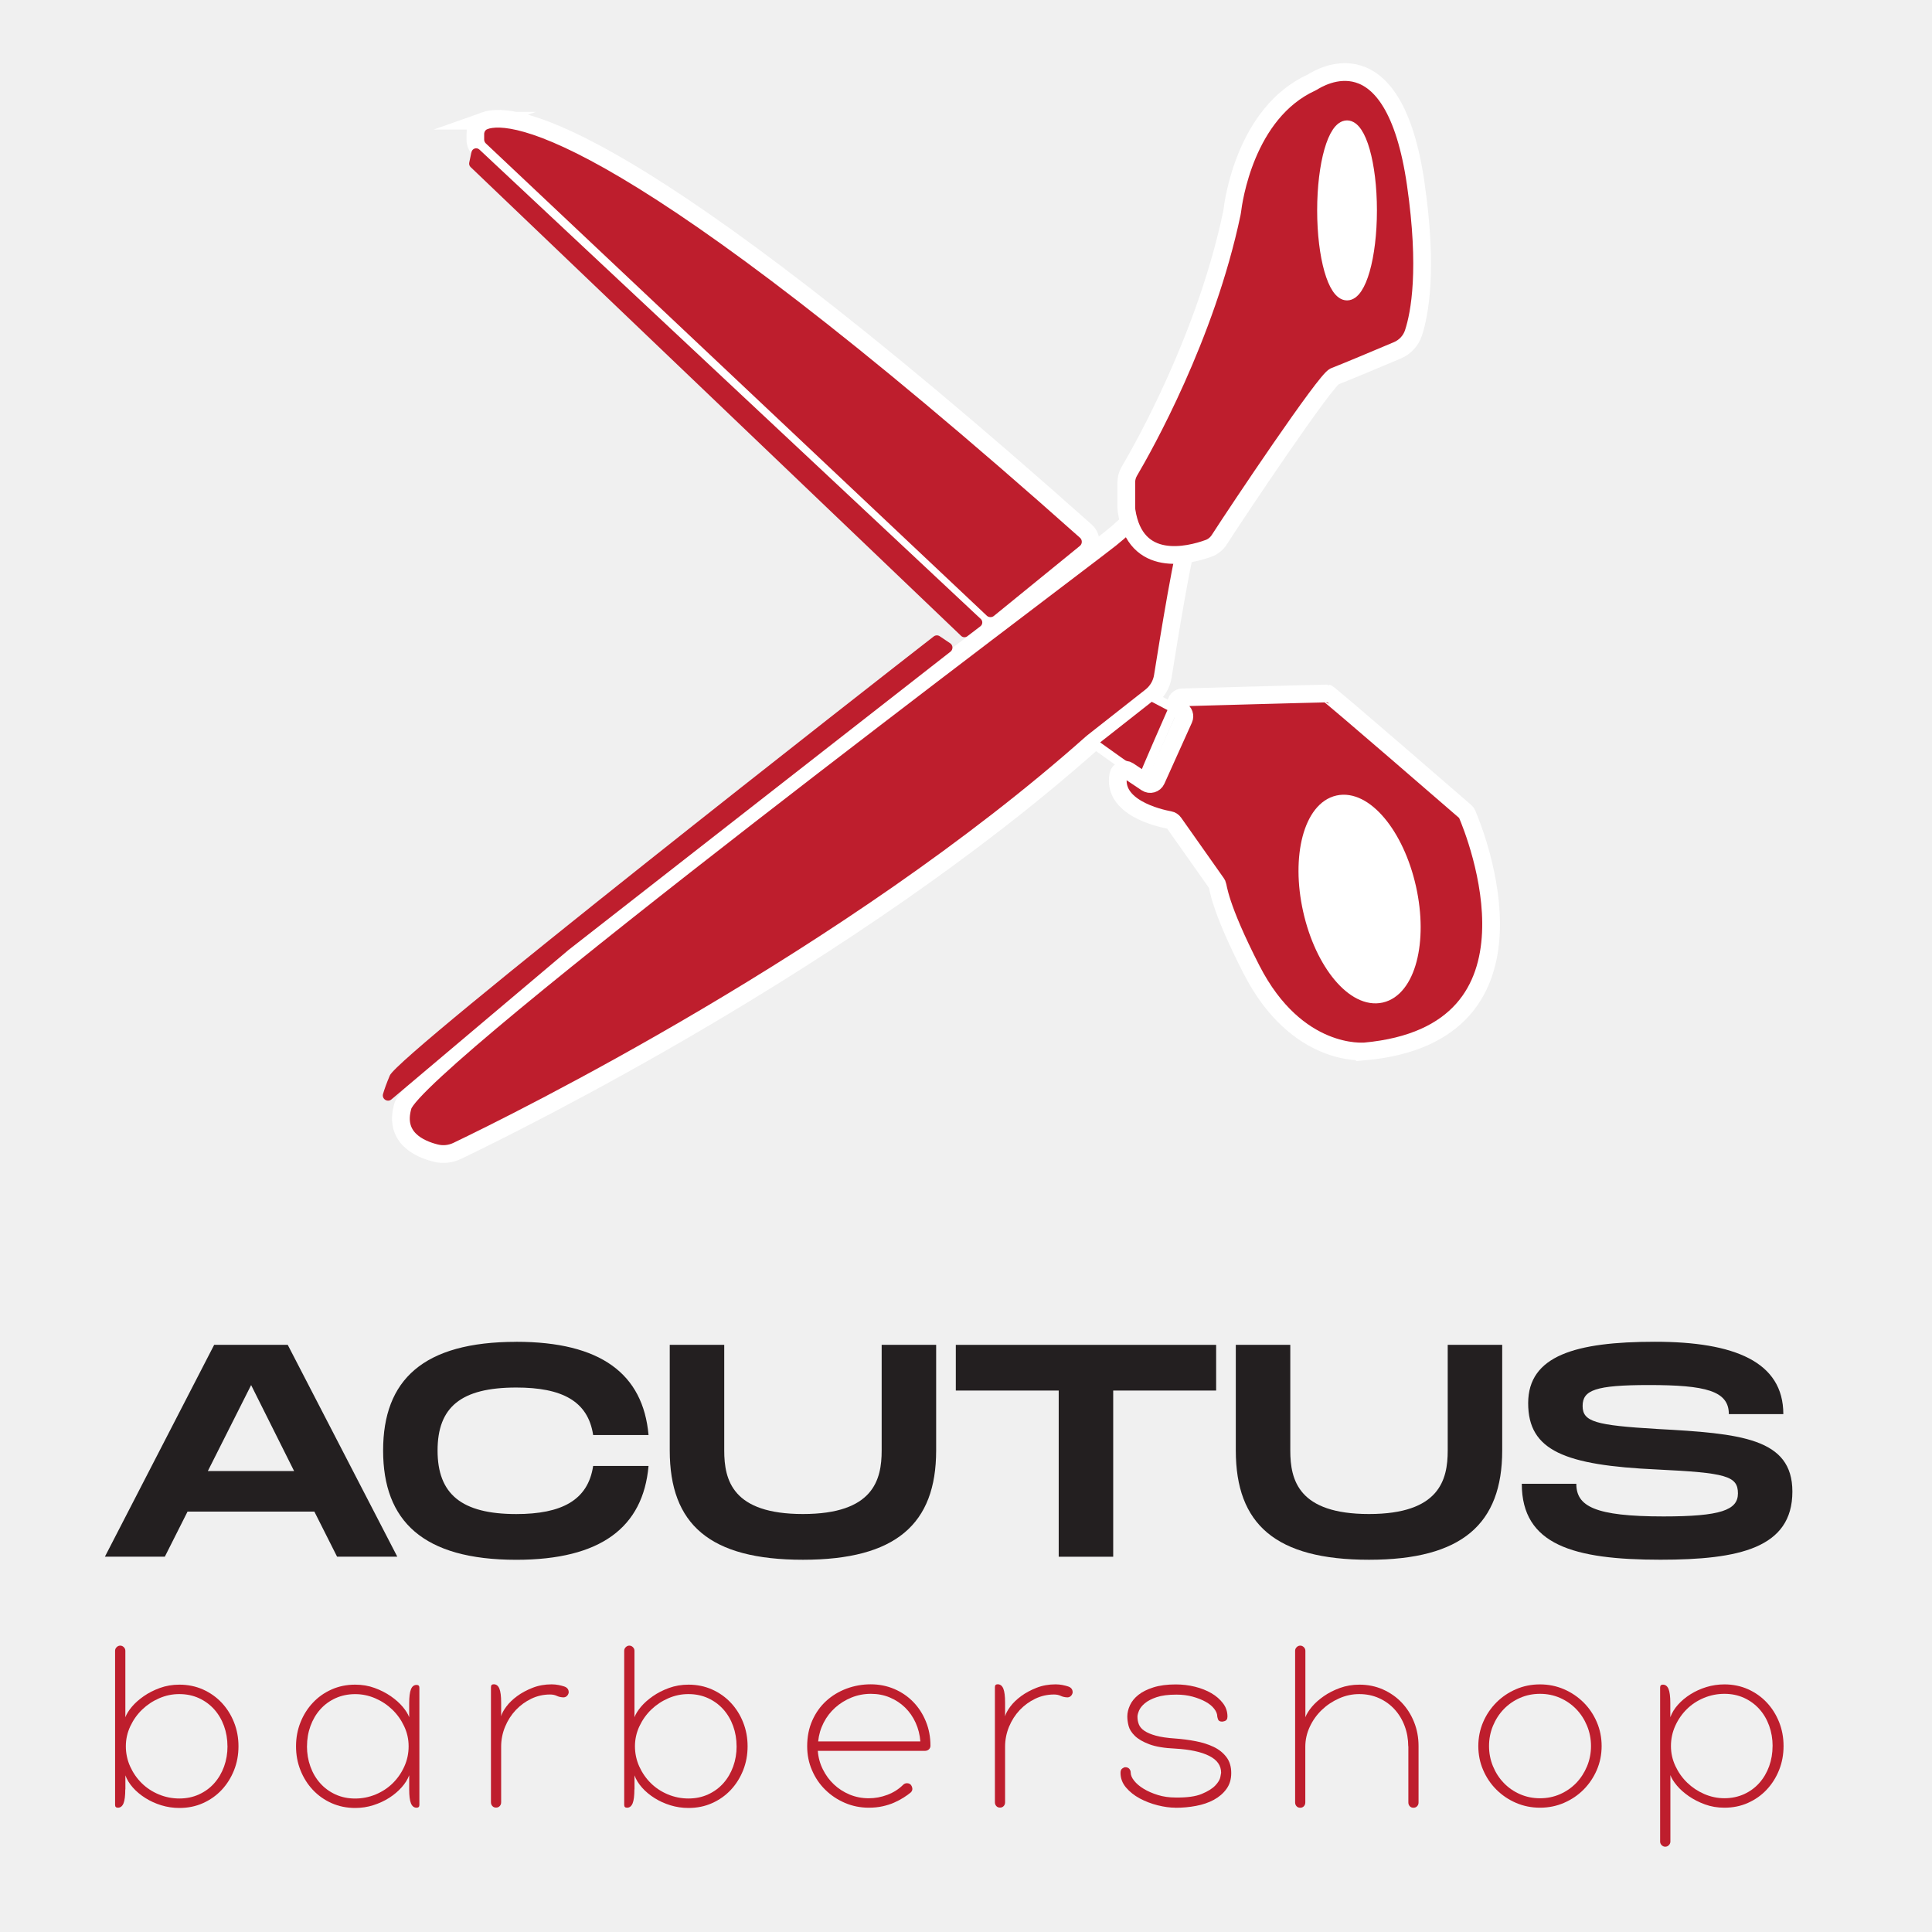
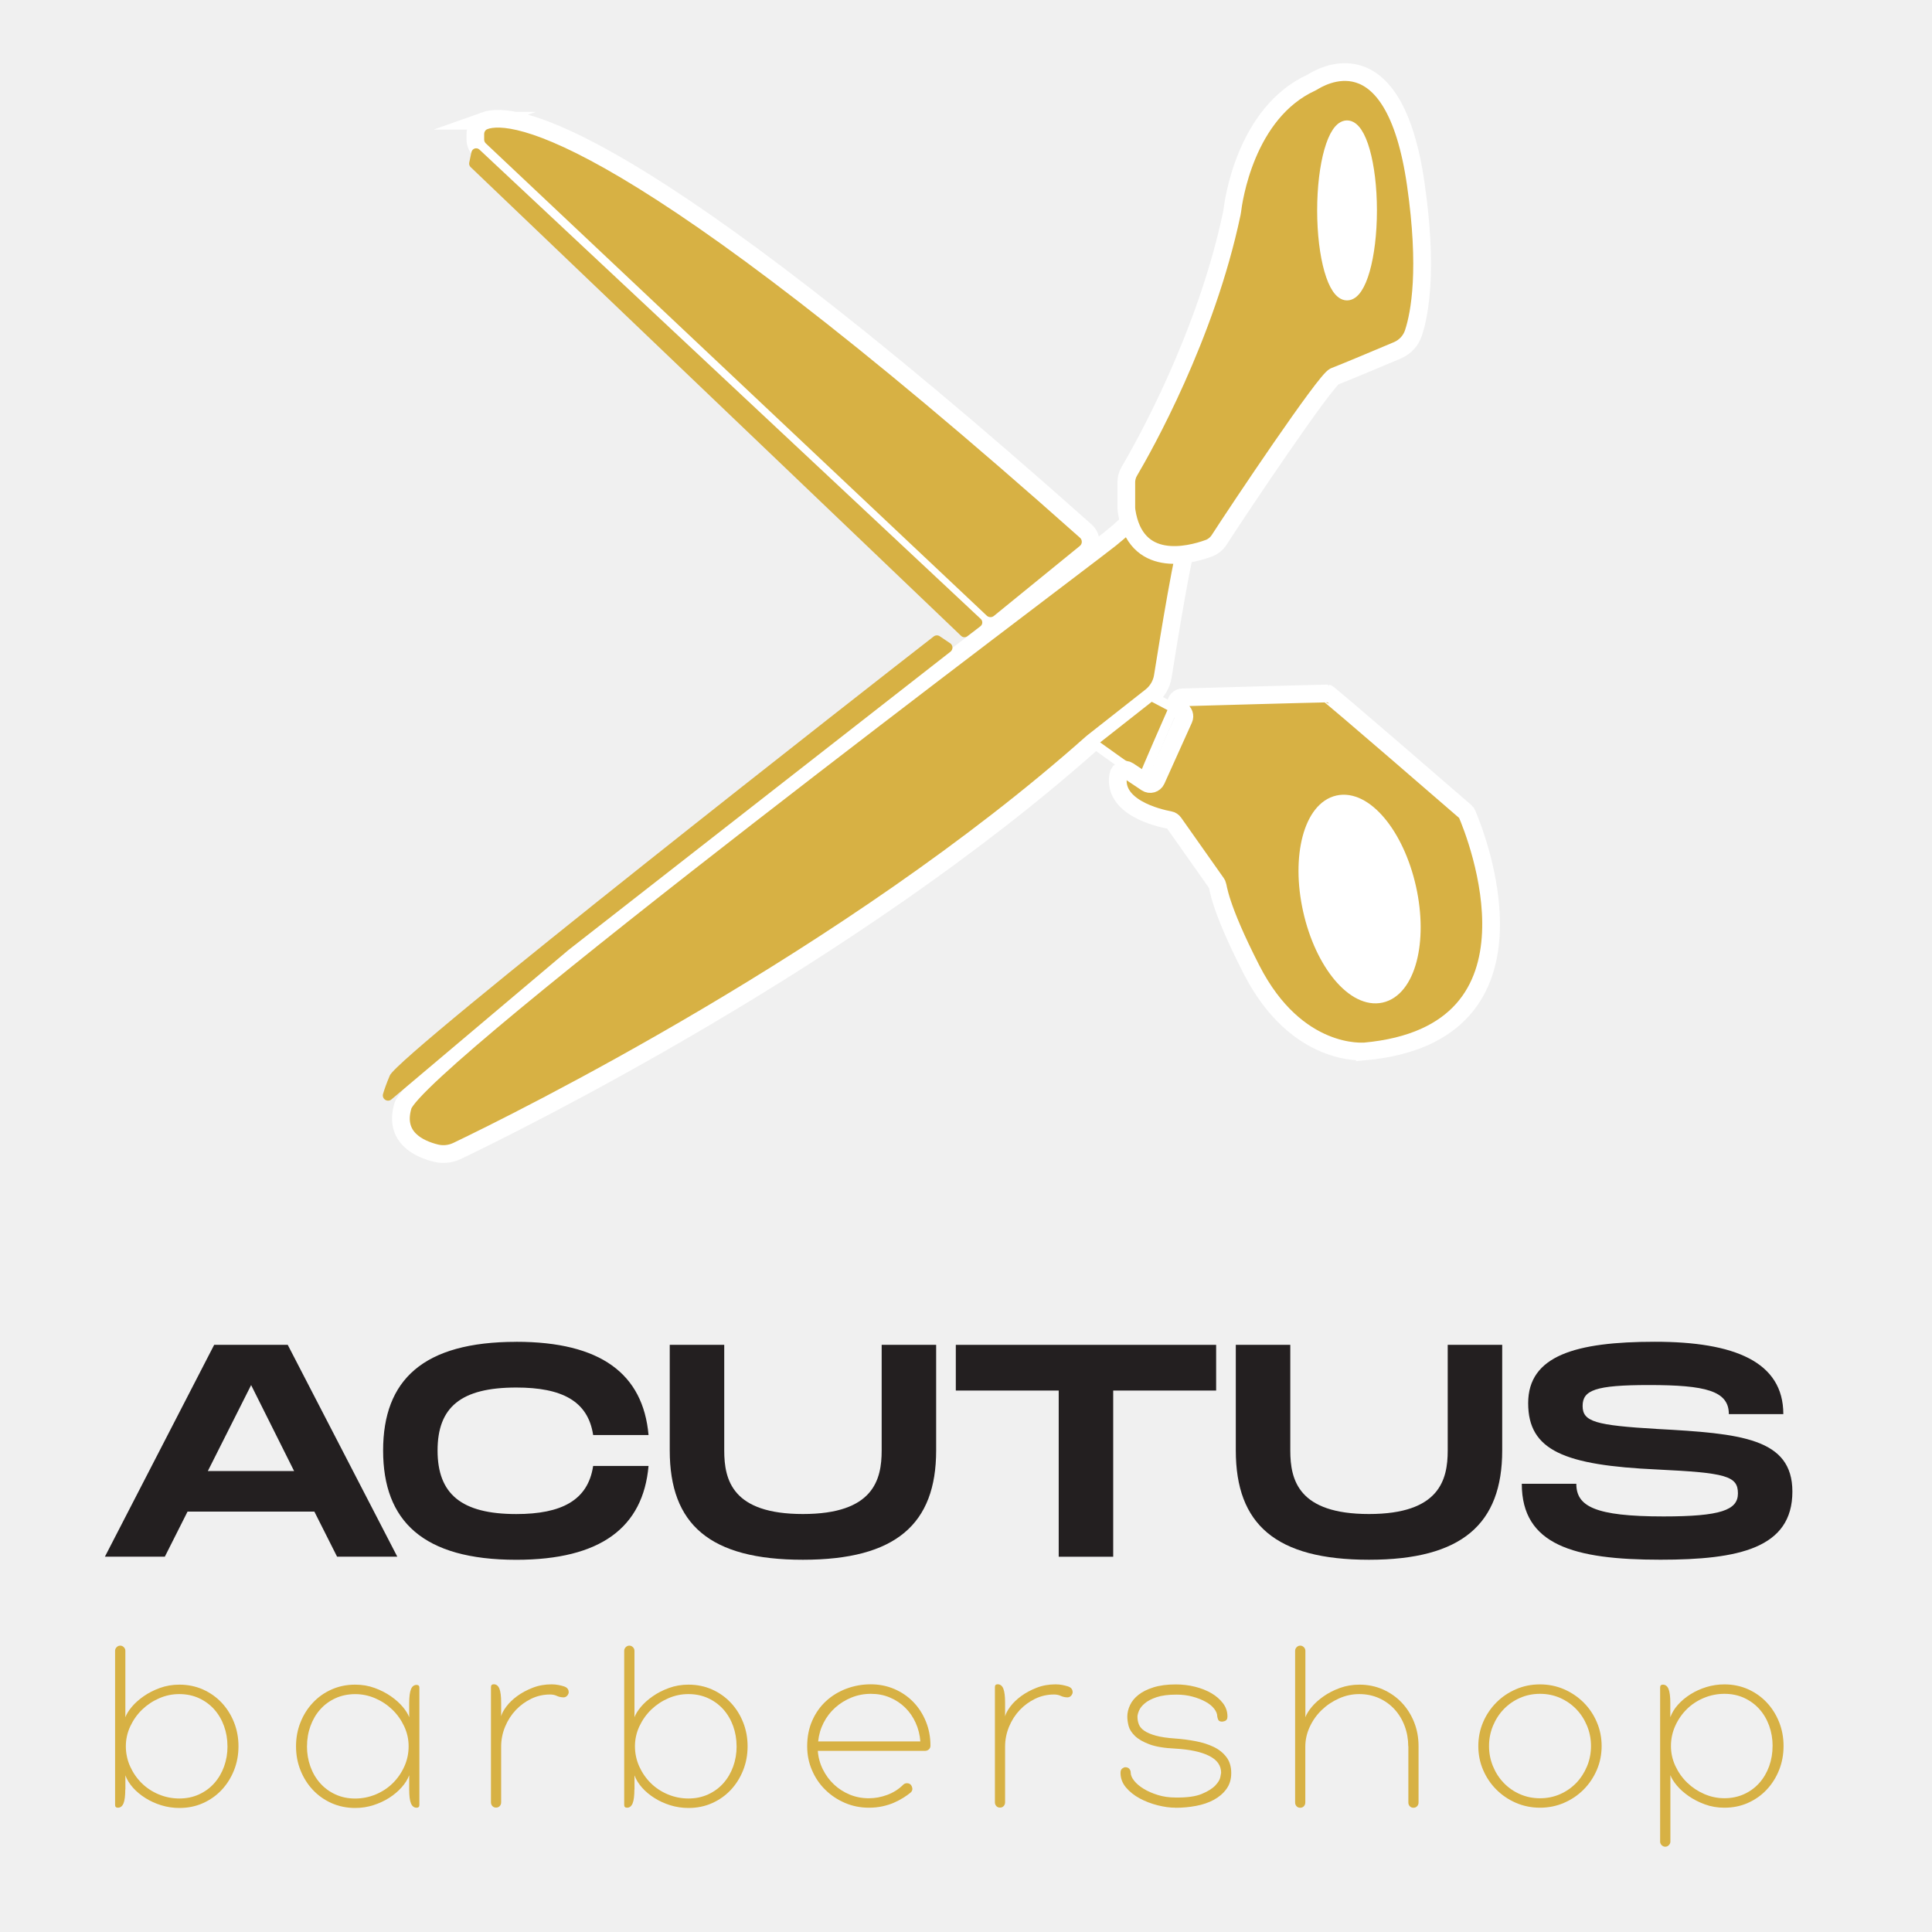
<svg xmlns="http://www.w3.org/2000/svg" id="Layer_1" data-name="Layer 1" viewBox="0 0 512 512">
  <defs>
    <style>
      .cls-1 {
        stroke-width: 4.68px;
      }

      .cls-1, .cls-2, .cls-3, .cls-4 {
-         fill: #be1e2d;
+         fill: #d7b144;
      }

-       .cls-1, .cls-2, .cls-5, .cls-4 {
+       .cls-1, .cls-3, .cls-5, .cls-4 {
        stroke: #fff;
        stroke-miterlimit: 10;
      }

-       .cls-2 {
-         stroke-width: 2.5px;
+       .cls-3 {
+         stroke-width: 4.7px;
      }

      .cls-5 {
        fill: #fff;
        stroke-width: 3.14px;
      }

      .cls-4 {
-         stroke-width: 4.7px;
+         stroke-width: 2.5px;
      }

      .cls-6 {
        fill: #231f20;
      }
    </style>
  </defs>
  <g>
-     <path class="cls-4" d="M315.09,138.03c-2.59-5.27-9.82-6.16-13.78-1.82-1.81,1.99-4.15,4.25-7.12,6.61-9.37,7.45-183.89,138.27-187.42,150.27-2.47,8.39,4.39,11.43,8.73,12.5,1.91,.47,3.91,.25,5.68-.6,15.67-7.51,104.06-51.09,168.13-108.04,.12-.1,.24-.21,.36-.3l15.35-12.07c1.69-1.33,2.81-3.24,3.14-5.35,1.47-9.27,5.66-35.13,7.25-38.16,.43-.82,.24-1.88-.32-3.02Z" />
+     <path class="cls-3" d="M315.09,138.03c-2.59-5.27-9.82-6.16-13.78-1.82-1.81,1.99-4.15,4.25-7.12,6.61-9.37,7.45-183.89,138.27-187.42,150.27-2.47,8.39,4.39,11.43,8.73,12.5,1.91,.47,3.91,.25,5.68-.6,15.67-7.51,104.06-51.09,168.13-108.04,.12-.1,.24-.21,.36-.3l15.35-12.07c1.69-1.33,2.81-3.24,3.14-5.35,1.47-9.27,5.66-35.13,7.25-38.16,.43-.82,.24-1.88-.32-3.02Z" />
    <path class="cls-1" d="M128.41,32c7.75-2.77,38.97,1.58,159.35,108.76,1.73,1.54,1.68,4.27-.12,5.74l-22.77,18.54c-1.47,1.19-3.59,1.12-4.97-.18L127.15,39.71c-.75-.71-1.18-1.7-1.18-2.74v-1.44c0-1.57,.96-3,2.45-3.53Z" />
-     <path class="cls-4" d="M320.22,145.34c-5.17,1.86-19.32,5.45-21.68-10.02-.04-.29-.06-.59-.06-.88v-6.6c0-1.03,.27-2.04,.8-2.94,3.82-6.48,20.31-35.71,27.18-68.4,.04-.18,.07-.35,.09-.53,.31-2.64,3.49-26.03,20.99-34.08,.09-.04,.17-.08,.25-.13,1.74-1.06,21.53-13.68,27.41,27.05,3.24,22.47,1.09,34.22-.62,39.42-.68,2.08-2.24,3.75-4.26,4.61-4.83,2.04-14.49,6.1-16.63,6.89-2.36,.87-25.49,35.4-30.58,43.31-.68,1.06-1.69,1.88-2.88,2.3Z" />
-     <path class="cls-2" d="M289.48,196.78s13.58,9.88,13.58,9.35,7.94-18.52,7.94-18.52l-5.91-3.11-15.61,12.28Z" />
-     <path class="cls-3" d="M124.94,40.3l-.59,2.8c-.09,.43,.05,.87,.36,1.17l130,124.25c.45,.43,1.15,.47,1.64,.09l3.47-2.64c.62-.47,.67-1.4,.1-1.93L127.05,39.64c-.72-.67-1.9-.3-2.1,.67Z" />
-     <path class="cls-3" d="M249.06,168.62c-.5-.34-1.15-.32-1.62,.05-14.21,11.02-141.74,110.71-144.13,116.34-.88,2.07-1.44,3.66-1.8,4.89-.38,1.33,1.17,2.34,2.23,1.45l46.97-39.64,101.17-79c.74-.58,.7-1.72-.08-2.24l-2.75-1.85Z" />
+     <path class="cls-3" d="M320.22,145.34c-5.17,1.86-19.32,5.45-21.68-10.02-.04-.29-.06-.59-.06-.88v-6.6c0-1.03,.27-2.04,.8-2.94,3.82-6.48,20.31-35.71,27.18-68.4,.04-.18,.07-.35,.09-.53,.31-2.64,3.49-26.03,20.99-34.08,.09-.04,.17-.08,.25-.13,1.74-1.06,21.53-13.68,27.41,27.05,3.24,22.47,1.09,34.22-.62,39.42-.68,2.08-2.24,3.75-4.26,4.61-4.83,2.04-14.49,6.1-16.63,6.89-2.36,.87-25.49,35.4-30.58,43.31-.68,1.06-1.69,1.88-2.88,2.3Z" />
+     <path class="cls-4" d="M289.48,196.78s13.58,9.88,13.58,9.35,7.94-18.52,7.94-18.52l-5.91-3.11-15.61,12.28Z" />
+     <path class="cls-2" d="M124.94,40.3l-.59,2.8c-.09,.43,.05,.87,.36,1.17l130,124.25c.45,.43,1.15,.47,1.64,.09l3.47-2.64c.62-.47,.67-1.4,.1-1.93L127.05,39.64c-.72-.67-1.9-.3-2.1,.67Z" />
+     <path class="cls-2" d="M249.06,168.62c-.5-.34-1.15-.32-1.62,.05-14.21,11.02-141.74,110.71-144.13,116.34-.88,2.07-1.44,3.66-1.8,4.89-.38,1.33,1.17,2.34,2.23,1.45l46.97-39.64,101.17-79c.74-.58,.7-1.72-.08-2.24l-2.75-1.85Z" />
    <ellipse class="cls-5" cx="356.98" cy="55.76" rx="6.35" ry="22.28" />
-     <g>
-       <path class="cls-4" d="M361.61,278.63c-.1,0-17.95,1.76-29.95-21.68-8.75-17.11-8.76-21.9-9.1-22.61-.04-.09-.09-.17-.15-.25l-11.32-16.05c-.26-.37-.66-.63-1.1-.71-3.06-.57-15.26-3.4-13.62-11.98,.23-1.21,1.66-1.76,2.68-1.08l4.8,3.21c.9,.6,2.12,.25,2.57-.73l7.3-16.2c.38-.84,.04-1.83-.78-2.26l-.37-.19c-1.03-.54-1.25-1.92-.44-2.76h0c.32-.33,.75-.52,1.2-.53,4.9-.14,33.66-.95,38.47-1.03,.43,0,36.54,31.31,36.54,31.31,.2,.17,.35,.38,.45,.62,2.11,4.92,23.78,58.31-27.18,62.94Z" />
-       <ellipse class="cls-5" cx="360.3" cy="238.27" rx="13.75" ry="26.54" transform="translate(-43.27 84.25) rotate(-12.59)" />
-     </g>
+     <path class="cls-3" d="M361.61,278.63c-.1,0-17.95,1.76-29.95-21.68-8.75-17.11-8.76-21.9-9.1-22.61-.04-.09-.09-.17-.15-.25l-11.32-16.05c-.26-.37-.66-.63-1.1-.71-3.06-.57-15.26-3.4-13.62-11.98,.23-1.21,1.66-1.76,2.68-1.08l4.8,3.21c.9,.6,2.12,.25,2.57-.73l7.3-16.2c.38-.84,.04-1.83-.78-2.26l-.37-.19c-1.03-.54-1.25-1.92-.44-2.76h0c.32-.33,.75-.52,1.2-.53,4.9-.14,33.66-.95,38.47-1.03,.43,0,36.54,31.31,36.54,31.31,.2,.17,.35,.38,.45,.62,2.11,4.92,23.78,58.31-27.18,62.94Z" />
+     <ellipse class="cls-5" cx="360.3" cy="238.27" rx="13.75" ry="26.54" transform="translate(-43.27 84.25) rotate(-12.59)" />
  </g>
  <g>
    <path class="cls-6" d="M83.31,400.59H49.7l-6.02,11.95h-15.88l28.96-56.15h19.49l29.04,56.15h-15.96l-6.02-11.95Zm-5.37-10.75l-11.39-22.78-11.47,22.78h22.86Z" />
    <path class="cls-6" d="M136.82,355.59c22.38,0,33.61,8.5,35.05,24.71h-14.68c-1.36-9.06-8.34-12.59-20.37-12.59-14.68,0-20.86,5.21-20.86,16.69s6.26,16.84,20.86,16.84c11.95,0,19.01-3.61,20.37-12.75h14.68c-1.44,16.28-12.67,24.87-35.05,24.87-24.71,0-35.29-10.27-35.29-28.96s10.59-28.8,35.29-28.8Z" />
    <path class="cls-6" d="M212.78,413.35c-24.71,0-35.29-9.38-35.29-28.96v-28h14.44v28c0,7.86,2.17,16.84,20.86,16.84s20.86-9.06,20.86-16.84v-28h14.44v28c0,19.49-10.67,28.96-35.29,28.96Z" />
    <path class="cls-6" d="M322.28,368.51h-27.27v44.04h-14.44v-44.04h-27.27v-12.11h68.99v12.11Z" />
    <path class="cls-6" d="M362.79,413.35c-24.71,0-35.29-9.38-35.29-28.96v-28h14.44v28c0,7.86,2.17,16.84,20.86,16.84s20.86-9.06,20.86-16.84v-28h14.44v28c0,19.49-10.67,28.96-35.29,28.96Z" />
    <path class="cls-6" d="M417.74,393.21c0,5.94,4.81,8.66,23.1,8.66,15.16,0,19.73-1.68,19.73-6.1,0-4.65-3.21-5.46-21.42-6.34-24.46-1.12-34.17-4.97-34.17-17.57s12.59-16.28,33.61-16.28,34.01,5.29,34.01,19.17h-14.44c0-6.18-6.18-7.7-21.18-7.7-14.2,0-17.57,1.36-17.57,5.54s3.37,5.13,19.73,6.1c22.14,1.2,35.86,2.41,35.86,16.6,0,15-14.2,18.05-34.97,18.05-23.02,0-36.74-3.93-36.74-20.13h14.44Z" />
  </g>
  <g>
-     <path class="cls-3" d="M33.2,474.2c0,1.71-.16,2.95-.47,3.71-.32,.77-.81,1.15-1.49,1.15-.5,0-.74-.25-.74-.74v-40.85c0-.36,.13-.67,.41-.95,.27-.27,.58-.41,.95-.41s.68,.14,.95,.41c.27,.27,.41,.59,.41,.95v17.62c.31-.85,.89-1.78,1.72-2.77,.83-.99,1.88-1.92,3.14-2.8,1.26-.88,2.69-1.61,4.29-2.19,1.6-.58,3.32-.88,5.17-.88,2.25,0,4.33,.43,6.25,1.28,1.91,.86,3.57,2.03,4.96,3.51,1.39,1.49,2.49,3.22,3.27,5.2,.79,1.98,1.18,4.1,1.18,6.35s-.39,4.37-1.18,6.35c-.79,1.98-1.88,3.71-3.27,5.2-1.4,1.49-3.05,2.66-4.96,3.51-1.91,.86-4,1.28-6.25,1.28-1.67,0-3.26-.24-4.79-.71-1.53-.47-2.94-1.11-4.22-1.92-1.28-.81-2.39-1.73-3.31-2.77-.92-1.04-1.59-2.12-1.99-3.24v3.71Zm27.08-11.41c0-1.89-.3-3.68-.91-5.37-.61-1.69-1.48-3.16-2.6-4.42-1.13-1.26-2.48-2.25-4.05-2.97-1.58-.72-3.31-1.08-5.2-1.08s-3.62,.37-5.33,1.11c-1.71,.74-3.22,1.75-4.52,3-1.31,1.26-2.35,2.74-3.14,4.42-.79,1.69-1.18,3.46-1.18,5.3s.38,3.68,1.15,5.37c.77,1.69,1.79,3.16,3.07,4.42,1.28,1.26,2.79,2.25,4.52,2.97,1.73,.72,3.55,1.08,5.44,1.08s3.62-.36,5.2-1.08c1.58-.72,2.93-1.71,4.05-2.97,1.12-1.26,1.99-2.74,2.6-4.42,.61-1.69,.91-3.48,.91-5.37Z" />
-     <path class="cls-3" d="M108.43,470.49c-.41,1.08-1.07,2.14-1.99,3.17-.92,1.04-2.02,1.96-3.27,2.77-1.26,.81-2.67,1.46-4.22,1.96-1.55,.5-3.16,.74-4.83,.74-2.25,0-4.33-.43-6.25-1.28-1.91-.85-3.57-2.03-4.96-3.51-1.4-1.49-2.49-3.22-3.28-5.2-.79-1.98-1.18-4.1-1.18-6.35s.39-4.37,1.18-6.35c.79-1.98,1.88-3.71,3.28-5.2,1.39-1.49,3.05-2.66,4.96-3.51,1.91-.85,3.99-1.28,6.25-1.28,1.85,0,3.57,.29,5.17,.88,1.6,.58,3.03,1.32,4.29,2.19,1.26,.88,2.31,1.81,3.14,2.8,.83,.99,1.41,1.91,1.72,2.77v-3.71c0-1.71,.16-2.95,.47-3.71,.31-.77,.81-1.15,1.49-1.15,.5,0,.74,.25,.74,.74v31.06c0,.5-.25,.74-.74,.74-.68,0-1.17-.38-1.49-1.15-.32-.76-.47-2-.47-3.71v-3.71Zm-27.08-7.7c0,1.89,.3,3.68,.91,5.37,.61,1.69,1.47,3.16,2.6,4.42,1.12,1.26,2.48,2.25,4.05,2.97,1.58,.72,3.31,1.08,5.2,1.08s3.7-.36,5.44-1.08c1.73-.72,3.24-1.71,4.52-2.97,1.28-1.26,2.31-2.74,3.07-4.42,.77-1.69,1.15-3.48,1.15-5.37s-.39-3.61-1.18-5.3c-.79-1.69-1.83-3.16-3.14-4.42-1.31-1.26-2.81-2.26-4.52-3-1.71-.74-3.49-1.11-5.33-1.11s-3.62,.36-5.2,1.08c-1.58,.72-2.93,1.71-4.05,2.97-1.13,1.26-1.99,2.74-2.6,4.42-.61,1.69-.91,3.48-.91,5.37Z" />
-     <path class="cls-3" d="M132.81,454.82c.18-.72,.64-1.58,1.38-2.57,.74-.99,1.7-1.91,2.87-2.77,1.17-.86,2.53-1.59,4.09-2.2,1.55-.61,3.23-.91,5.03-.91,.63,0,1.24,.06,1.82,.17,.58,.12,1.08,.24,1.49,.38,.85,.28,1.26,.83,1.22,1.66-.09,.41-.28,.73-.57,.96-.29,.23-.64,.32-1.05,.27-.59-.04-1.11-.18-1.59-.41-.47-.22-1.05-.34-1.72-.34-1.76,0-3.41,.37-4.96,1.11-1.55,.74-2.93,1.75-4.12,3-1.19,1.26-2.14,2.73-2.84,4.42-.7,1.69-1.05,3.46-1.05,5.3v14.72c0,.41-.12,.74-.37,1.01-.25,.27-.57,.41-.98,.41s-.73-.13-.98-.41c-.25-.27-.37-.61-.37-1.01v-30.52c0-.5,.25-.74,.74-.74,.68,0,1.17,.38,1.49,1.15,.31,.77,.47,2,.47,3.71v3.58Z" />
-     <path class="cls-3" d="M168.12,474.2c0,1.71-.16,2.95-.47,3.71-.32,.77-.81,1.15-1.49,1.15-.5,0-.74-.25-.74-.74v-40.85c0-.36,.13-.67,.41-.95,.27-.27,.58-.41,.95-.41s.68,.14,.95,.41c.27,.27,.41,.59,.41,.95v17.62c.31-.85,.89-1.78,1.72-2.77,.83-.99,1.88-1.92,3.14-2.8,1.26-.88,2.69-1.61,4.29-2.19,1.6-.58,3.32-.88,5.17-.88,2.25,0,4.33,.43,6.25,1.28,1.91,.86,3.57,2.03,4.96,3.51,1.39,1.49,2.49,3.22,3.27,5.2,.79,1.98,1.18,4.1,1.18,6.35s-.39,4.37-1.18,6.35c-.79,1.98-1.88,3.71-3.27,5.2-1.4,1.49-3.05,2.66-4.96,3.51-1.91,.86-4,1.28-6.25,1.28-1.67,0-3.26-.24-4.79-.71-1.53-.47-2.94-1.11-4.22-1.92-1.28-.81-2.39-1.73-3.31-2.77-.92-1.04-1.59-2.12-1.99-3.24v3.71Zm27.08-11.41c0-1.89-.3-3.68-.91-5.37-.61-1.69-1.48-3.16-2.6-4.42-1.13-1.26-2.48-2.25-4.05-2.97-1.58-.72-3.31-1.08-5.2-1.08s-3.62,.37-5.33,1.11c-1.71,.74-3.22,1.75-4.52,3-1.31,1.26-2.35,2.74-3.14,4.42-.79,1.69-1.18,3.46-1.18,5.3s.38,3.68,1.15,5.37c.77,1.69,1.79,3.16,3.07,4.42,1.28,1.26,2.79,2.25,4.52,2.97,1.73,.72,3.55,1.08,5.44,1.08s3.62-.36,5.2-1.08c1.58-.72,2.93-1.71,4.05-2.97,1.12-1.26,1.99-2.74,2.6-4.42,.61-1.69,.91-3.48,.91-5.37Z" />
-     <path class="cls-3" d="M230.25,479.06c-2.25,0-4.37-.43-6.35-1.28-1.98-.85-3.71-2.01-5.2-3.48-1.49-1.46-2.66-3.18-3.51-5.17-.86-1.98-1.28-4.1-1.28-6.35,0-2.52,.45-4.79,1.35-6.82,.9-2.03,2.12-3.75,3.67-5.17,1.55-1.42,3.35-2.51,5.39-3.28,2.04-.76,4.19-1.15,6.43-1.15s4.33,.42,6.27,1.25c1.93,.83,3.61,1.98,5.02,3.44,1.41,1.46,2.53,3.18,3.33,5.17,.81,1.98,1.21,4.12,1.21,6.42,0,.36-.13,.68-.4,.95-.27,.27-.65,.41-1.15,.41h-28.3c.13,1.76,.58,3.4,1.35,4.93,.76,1.53,1.74,2.86,2.94,3.98,1.19,1.12,2.58,2.01,4.15,2.67,1.58,.65,3.26,.98,5.06,.98,1.67,0,3.31-.3,4.93-.91,1.62-.61,3.02-1.5,4.19-2.67,.27-.27,.61-.41,1.01-.41s.74,.13,1.01,.41c.22,.27,.36,.6,.41,.98,.04,.38-.09,.73-.41,1.05-.54,.45-1.18,.91-1.92,1.38-.74,.47-1.58,.91-2.5,1.32-.92,.41-1.95,.73-3.07,.98-1.13,.25-2.34,.37-3.65,.37Zm.54-30.18c-1.8,0-3.51,.33-5.13,.98-1.62,.66-3.06,1.55-4.32,2.68-1.26,1.13-2.29,2.47-3.07,4-.79,1.54-1.27,3.19-1.45,4.96h27.08c-.13-1.76-.55-3.42-1.25-4.96-.7-1.54-1.62-2.87-2.77-4-1.15-1.13-2.5-2.03-4.05-2.68-1.55-.66-3.23-.98-5.03-.98Z" />
-     <path class="cls-3" d="M266.37,454.82c.18-.72,.64-1.58,1.38-2.57,.74-.99,1.7-1.91,2.87-2.77,1.17-.86,2.53-1.59,4.08-2.2,1.55-.61,3.23-.91,5.03-.91,.63,0,1.24,.06,1.82,.17,.58,.12,1.08,.24,1.49,.38,.85,.28,1.26,.83,1.22,1.66-.09,.41-.28,.73-.57,.96-.29,.23-.64,.32-1.05,.27-.58-.04-1.11-.18-1.59-.41-.47-.22-1.05-.34-1.72-.34-1.76,0-3.41,.37-4.96,1.11-1.55,.74-2.93,1.75-4.12,3-1.19,1.26-2.14,2.73-2.84,4.42-.7,1.69-1.05,3.46-1.05,5.3v14.72c0,.41-.12,.74-.37,1.01-.25,.27-.57,.41-.98,.41s-.73-.13-.98-.41c-.25-.27-.37-.61-.37-1.01v-30.52c0-.5,.25-.74,.74-.74,.67,0,1.17,.38,1.49,1.15,.31,.77,.47,2,.47,3.71v3.58Z" />
-     <path class="cls-3" d="M311.51,479.06c-1.44,0-3.01-.21-4.72-.64-1.71-.43-3.29-1.04-4.75-1.82-1.46-.79-2.67-1.76-3.64-2.9-.97-1.15-1.45-2.44-1.45-3.88,0-.54,.15-.92,.46-1.15,.31-.22,.57-.34,.79-.34,.48,0,.84,.15,1.09,.44,.24,.29,.36,.62,.36,.98,0,.67,.3,1.4,.91,2.16,.61,.77,1.44,1.48,2.51,2.13,1.06,.65,2.31,1.2,3.76,1.65,1.44,.45,3,.67,4.67,.67,3.02,.05,5.35-.27,6.97-.95,1.62-.67,2.82-1.42,3.59-2.23s1.22-1.56,1.35-2.26c.14-.7,.2-1.07,.2-1.11,0-1.94-1.06-3.43-3.18-4.49s-5.1-1.7-8.94-1.92c-2.94-.13-5.24-.52-6.91-1.15-1.67-.63-2.95-1.37-3.83-2.23s-1.43-1.73-1.66-2.63c-.23-.9-.34-1.73-.34-2.5,0-.99,.24-1.99,.71-3s1.21-1.92,2.23-2.73c1.01-.81,2.34-1.47,3.98-1.99,1.64-.52,3.61-.78,5.91-.78,1.75,0,3.45,.2,5.1,.61,1.64,.41,3.09,.98,4.36,1.72,1.26,.74,2.28,1.63,3.07,2.67,.79,1.04,1.18,2.21,1.18,3.51,0,.36-.07,.63-.2,.81-.13,.18-.29,.3-.46,.37-.17,.07-.42,.12-.72,.17-.62,0-.99-.2-1.12-.61s-.2-.65-.2-.74c0-.67-.27-1.36-.82-2.06-.54-.7-1.3-1.32-2.28-1.86-.97-.54-2.12-.99-3.43-1.35s-2.74-.54-4.28-.54c-2.18,0-3.93,.23-5.27,.68-1.34,.45-2.38,1-3.13,1.63-.75,.63-1.26,1.28-1.53,1.94-.27,.66-.41,1.19-.41,1.6,0,.72,.12,1.4,.37,2.04,.25,.63,.73,1.2,1.46,1.7s1.74,.93,3.05,1.29c1.31,.36,3,.61,5.08,.75,1.85,.13,3.67,.37,5.45,.71s3.37,.84,4.77,1.51c1.4,.67,2.53,1.57,3.38,2.69,.86,1.12,1.29,2.54,1.29,4.24s-.43,3.07-1.28,4.24c-.85,1.17-1.97,2.12-3.33,2.86-1.37,.74-2.94,1.28-4.72,1.61-1.77,.34-3.6,.5-5.49,.5Z" />
-     <path class="cls-3" d="M373.2,462.79c0-1.89-.32-3.68-.95-5.37-.63-1.69-1.52-3.16-2.67-4.42-1.15-1.26-2.52-2.25-4.12-2.97-1.6-.72-3.34-1.08-5.23-1.08s-3.64,.38-5.37,1.15c-1.73,.77-3.26,1.79-4.59,3.07-1.33,1.28-2.39,2.77-3.17,4.46-.79,1.69-1.18,3.46-1.18,5.3v14.72c0,.41-.12,.74-.37,1.01-.25,.27-.57,.41-.98,.41s-.73-.13-.98-.41c-.25-.27-.37-.61-.37-1.01v-40.18c0-.36,.13-.67,.41-.95s.58-.41,.95-.41,.67,.14,.95,.41c.27,.27,.41,.59,.41,.95v17.62c.31-.85,.89-1.78,1.72-2.77,.83-.99,1.88-1.92,3.14-2.8,1.26-.88,2.69-1.61,4.29-2.19,1.6-.58,3.32-.88,5.17-.88,2.25,0,4.33,.43,6.25,1.28,1.91,.86,3.57,2.01,4.96,3.48s2.49,3.19,3.28,5.17c.79,1.98,1.18,4.1,1.18,6.35v14.92c0,.41-.12,.74-.37,1.01-.25,.27-.57,.41-.98,.41s-.73-.13-.98-.41c-.25-.27-.37-.61-.37-1.01v-14.86Z" />
-     <path class="cls-3" d="M391.77,462.72c0-2.25,.43-4.37,1.28-6.35,.85-1.98,2.03-3.71,3.51-5.2,1.49-1.49,3.22-2.66,5.2-3.51,1.98-.86,4.1-1.28,6.35-1.28s4.37,.43,6.35,1.28c1.98,.86,3.71,2.03,5.2,3.51s2.66,3.22,3.51,5.2c.85,1.98,1.28,4.1,1.28,6.35s-.43,4.37-1.28,6.35c-.86,1.98-2.03,3.71-3.51,5.2-1.49,1.49-3.22,2.66-5.2,3.51-1.98,.86-4.1,1.28-6.35,1.28s-4.37-.43-6.35-1.28c-1.98-.85-3.71-2.03-5.2-3.51s-2.66-3.22-3.51-5.2c-.86-1.98-1.28-4.1-1.28-6.35Zm2.84,0c0,1.89,.35,3.68,1.05,5.37,.7,1.69,1.65,3.16,2.87,4.42,1.21,1.26,2.64,2.25,4.29,2.97,1.64,.72,3.41,1.08,5.3,1.08s3.66-.36,5.3-1.08c1.64-.72,3.07-1.71,4.29-2.97,1.21-1.26,2.17-2.74,2.87-4.42,.7-1.69,1.05-3.48,1.05-5.37s-.35-3.68-1.05-5.37c-.7-1.69-1.65-3.16-2.87-4.42-1.22-1.26-2.65-2.25-4.29-2.97-1.64-.72-3.41-1.08-5.3-1.08s-3.66,.36-5.3,1.08c-1.64,.72-3.07,1.71-4.29,2.97-1.22,1.26-2.17,2.74-2.87,4.42-.7,1.69-1.05,3.48-1.05,5.37Z" />
-     <path class="cls-3" d="M442.68,455.02c.41-1.12,1.07-2.21,1.99-3.24,.92-1.04,2.03-1.96,3.31-2.77,1.28-.81,2.69-1.45,4.22-1.92,1.53-.47,3.13-.71,4.79-.71,2.25,0,4.33,.43,6.25,1.28,1.91,.86,3.57,2.03,4.96,3.51s2.49,3.22,3.28,5.2c.79,1.98,1.18,4.1,1.18,6.35s-.39,4.37-1.18,6.35c-.79,1.98-1.88,3.71-3.28,5.2-1.4,1.49-3.05,2.66-4.96,3.51-1.91,.86-4,1.28-6.25,1.28-1.85,0-3.57-.29-5.17-.88-1.6-.58-3.03-1.32-4.29-2.19-1.26-.88-2.31-1.81-3.14-2.8-.83-.99-1.41-1.91-1.72-2.77v17.62c0,.36-.14,.67-.41,.95-.27,.27-.59,.41-.95,.41s-.68-.14-.95-.41-.41-.59-.41-.95v-40.85c0-.5,.25-.74,.74-.74,.67,0,1.17,.38,1.49,1.15,.31,.77,.47,2,.47,3.71v3.71Zm27.08,7.7c0-1.89-.3-3.68-.91-5.37-.61-1.69-1.47-3.16-2.6-4.42-1.13-1.26-2.48-2.25-4.05-2.97-1.58-.72-3.31-1.08-5.2-1.08s-3.7,.36-5.44,1.08c-1.73,.72-3.24,1.71-4.52,2.97-1.28,1.26-2.31,2.74-3.07,4.42-.77,1.69-1.15,3.48-1.15,5.37s.39,3.61,1.18,5.3c.79,1.69,1.83,3.16,3.14,4.42,1.31,1.26,2.81,2.26,4.52,3,1.71,.74,3.49,1.11,5.33,1.11s3.62-.36,5.2-1.08c1.58-.72,2.93-1.71,4.05-2.97,1.12-1.26,1.99-2.74,2.6-4.42,.61-1.69,.91-3.48,.91-5.37Z" />
+     <path class="cls-2" d="M33.2,474.2c0,1.71-.16,2.95-.47,3.71-.32,.77-.81,1.15-1.49,1.15-.5,0-.74-.25-.74-.74v-40.85c0-.36,.13-.67,.41-.95,.27-.27,.58-.41,.95-.41s.68,.14,.95,.41c.27,.27,.41,.59,.41,.95v17.62c.31-.85,.89-1.78,1.72-2.77,.83-.99,1.88-1.92,3.14-2.8,1.26-.88,2.69-1.61,4.29-2.19,1.6-.58,3.32-.88,5.17-.88,2.25,0,4.33,.43,6.25,1.28,1.91,.86,3.57,2.03,4.96,3.51,1.39,1.49,2.49,3.22,3.27,5.2,.79,1.98,1.18,4.1,1.18,6.35s-.39,4.37-1.18,6.35c-.79,1.98-1.88,3.71-3.27,5.2-1.4,1.49-3.05,2.66-4.96,3.51-1.91,.86-4,1.28-6.25,1.28-1.67,0-3.26-.24-4.79-.71-1.53-.47-2.94-1.11-4.22-1.92-1.28-.81-2.39-1.73-3.31-2.77-.92-1.04-1.59-2.12-1.99-3.24v3.71Zm27.08-11.41c0-1.89-.3-3.68-.91-5.37-.61-1.69-1.48-3.16-2.6-4.42-1.13-1.26-2.48-2.25-4.05-2.97-1.58-.72-3.31-1.08-5.2-1.08s-3.62,.37-5.33,1.11c-1.71,.74-3.22,1.75-4.52,3-1.31,1.26-2.35,2.74-3.14,4.42-.79,1.69-1.18,3.46-1.18,5.3s.38,3.68,1.15,5.37c.77,1.69,1.79,3.16,3.07,4.42,1.28,1.26,2.79,2.25,4.52,2.97,1.73,.72,3.55,1.08,5.44,1.08s3.62-.36,5.2-1.08c1.58-.72,2.93-1.71,4.05-2.97,1.12-1.26,1.99-2.74,2.6-4.42,.61-1.69,.91-3.48,.91-5.37Z" />
+     <path class="cls-2" d="M108.43,470.49c-.41,1.08-1.07,2.14-1.99,3.17-.92,1.04-2.02,1.96-3.27,2.77-1.26,.81-2.67,1.46-4.22,1.96-1.55,.5-3.16,.74-4.83,.74-2.25,0-4.33-.43-6.25-1.28-1.91-.85-3.57-2.03-4.96-3.51-1.4-1.49-2.49-3.22-3.28-5.2-.79-1.98-1.18-4.1-1.18-6.35s.39-4.37,1.18-6.35c.79-1.98,1.88-3.71,3.28-5.2,1.39-1.49,3.05-2.66,4.96-3.51,1.91-.85,3.99-1.28,6.25-1.28,1.85,0,3.57,.29,5.17,.88,1.6,.58,3.03,1.32,4.29,2.19,1.26,.88,2.31,1.81,3.14,2.8,.83,.99,1.41,1.91,1.72,2.77v-3.71c0-1.71,.16-2.95,.47-3.71,.31-.77,.81-1.15,1.49-1.15,.5,0,.74,.25,.74,.74v31.06c0,.5-.25,.74-.74,.74-.68,0-1.17-.38-1.49-1.15-.32-.76-.47-2-.47-3.71v-3.71Zm-27.08-7.7c0,1.89,.3,3.68,.91,5.37,.61,1.69,1.47,3.16,2.6,4.42,1.12,1.26,2.48,2.25,4.05,2.97,1.58,.72,3.31,1.08,5.2,1.08s3.7-.36,5.44-1.08c1.73-.72,3.24-1.71,4.52-2.97,1.28-1.26,2.31-2.74,3.07-4.42,.77-1.69,1.15-3.48,1.15-5.37s-.39-3.61-1.18-5.3c-.79-1.69-1.83-3.16-3.14-4.42-1.31-1.26-2.81-2.26-4.52-3-1.71-.74-3.49-1.11-5.33-1.11s-3.62,.36-5.2,1.08c-1.58,.72-2.93,1.71-4.05,2.97-1.13,1.26-1.99,2.74-2.6,4.42-.61,1.69-.91,3.48-.91,5.37Z" />
+     <path class="cls-2" d="M132.81,454.82c.18-.72,.64-1.58,1.38-2.57,.74-.99,1.7-1.91,2.87-2.77,1.17-.86,2.53-1.59,4.09-2.2,1.55-.61,3.23-.91,5.03-.91,.63,0,1.24,.06,1.82,.17,.58,.12,1.08,.24,1.49,.38,.85,.28,1.26,.83,1.22,1.66-.09,.41-.28,.73-.57,.96-.29,.23-.64,.32-1.05,.27-.59-.04-1.11-.18-1.59-.41-.47-.22-1.05-.34-1.72-.34-1.76,0-3.41,.37-4.96,1.11-1.55,.74-2.93,1.75-4.12,3-1.19,1.26-2.14,2.73-2.84,4.42-.7,1.69-1.05,3.46-1.05,5.3v14.72c0,.41-.12,.74-.37,1.01-.25,.27-.57,.41-.98,.41s-.73-.13-.98-.41c-.25-.27-.37-.61-.37-1.01v-30.52c0-.5,.25-.74,.74-.74,.68,0,1.17,.38,1.49,1.15,.31,.77,.47,2,.47,3.71v3.58Z" />
+     <path class="cls-2" d="M168.12,474.2c0,1.71-.16,2.95-.47,3.71-.32,.77-.81,1.15-1.49,1.15-.5,0-.74-.25-.74-.74v-40.85c0-.36,.13-.67,.41-.95,.27-.27,.58-.41,.95-.41s.68,.14,.95,.41c.27,.27,.41,.59,.41,.95v17.62c.31-.85,.89-1.78,1.72-2.77,.83-.99,1.88-1.92,3.14-2.8,1.26-.88,2.69-1.61,4.29-2.19,1.6-.58,3.32-.88,5.17-.88,2.25,0,4.33,.43,6.25,1.28,1.91,.86,3.57,2.03,4.96,3.51,1.39,1.49,2.49,3.22,3.27,5.2,.79,1.98,1.18,4.1,1.18,6.35s-.39,4.37-1.18,6.35c-.79,1.98-1.88,3.71-3.27,5.2-1.4,1.49-3.05,2.66-4.96,3.51-1.91,.86-4,1.28-6.25,1.28-1.67,0-3.26-.24-4.79-.71-1.53-.47-2.94-1.11-4.22-1.92-1.28-.81-2.39-1.73-3.31-2.77-.92-1.04-1.59-2.12-1.99-3.24v3.71Zm27.08-11.41c0-1.89-.3-3.68-.91-5.37-.61-1.69-1.48-3.16-2.6-4.42-1.13-1.26-2.48-2.25-4.05-2.97-1.58-.72-3.31-1.08-5.2-1.08s-3.62,.37-5.33,1.11c-1.71,.74-3.22,1.75-4.52,3-1.31,1.26-2.35,2.74-3.14,4.42-.79,1.69-1.18,3.46-1.18,5.3s.38,3.68,1.15,5.37c.77,1.69,1.79,3.16,3.07,4.42,1.28,1.26,2.79,2.25,4.52,2.97,1.73,.72,3.55,1.08,5.44,1.08s3.62-.36,5.2-1.08c1.58-.72,2.93-1.71,4.05-2.97,1.12-1.26,1.99-2.74,2.6-4.42,.61-1.69,.91-3.48,.91-5.37Z" />
+     <path class="cls-2" d="M230.25,479.06c-2.25,0-4.37-.43-6.35-1.28-1.98-.85-3.71-2.01-5.2-3.48-1.49-1.46-2.66-3.18-3.51-5.17-.86-1.98-1.28-4.1-1.28-6.35,0-2.52,.45-4.79,1.35-6.82,.9-2.03,2.12-3.75,3.67-5.17,1.55-1.42,3.35-2.51,5.39-3.28,2.04-.76,4.19-1.15,6.43-1.15s4.33,.42,6.27,1.25c1.93,.83,3.61,1.98,5.02,3.44,1.41,1.46,2.53,3.18,3.33,5.17,.81,1.98,1.21,4.12,1.21,6.42,0,.36-.13,.68-.4,.95-.27,.27-.65,.41-1.15,.41h-28.3c.13,1.76,.58,3.4,1.35,4.93,.76,1.53,1.74,2.86,2.94,3.98,1.19,1.12,2.58,2.01,4.15,2.67,1.58,.65,3.26,.98,5.06,.98,1.67,0,3.31-.3,4.93-.91,1.62-.61,3.02-1.5,4.19-2.67,.27-.27,.61-.41,1.01-.41s.74,.13,1.01,.41c.22,.27,.36,.6,.41,.98,.04,.38-.09,.73-.41,1.05-.54,.45-1.18,.91-1.92,1.38-.74,.47-1.58,.91-2.5,1.32-.92,.41-1.95,.73-3.07,.98-1.13,.25-2.34,.37-3.65,.37Zm.54-30.18c-1.8,0-3.51,.33-5.13,.98-1.62,.66-3.06,1.55-4.32,2.68-1.26,1.13-2.29,2.47-3.07,4-.79,1.54-1.27,3.19-1.45,4.96h27.08c-.13-1.76-.55-3.42-1.25-4.96-.7-1.54-1.62-2.87-2.77-4-1.15-1.13-2.5-2.03-4.05-2.68-1.55-.66-3.23-.98-5.03-.98Z" />
+     <path class="cls-2" d="M266.37,454.82c.18-.72,.64-1.58,1.38-2.57,.74-.99,1.7-1.91,2.87-2.77,1.17-.86,2.53-1.59,4.08-2.2,1.55-.61,3.23-.91,5.03-.91,.63,0,1.24,.06,1.82,.17,.58,.12,1.08,.24,1.49,.38,.85,.28,1.26,.83,1.22,1.66-.09,.41-.28,.73-.57,.96-.29,.23-.64,.32-1.05,.27-.58-.04-1.11-.18-1.59-.41-.47-.22-1.05-.34-1.72-.34-1.76,0-3.41,.37-4.96,1.11-1.55,.74-2.93,1.75-4.12,3-1.19,1.26-2.14,2.73-2.84,4.42-.7,1.69-1.05,3.46-1.05,5.3v14.72c0,.41-.12,.74-.37,1.01-.25,.27-.57,.41-.98,.41s-.73-.13-.98-.41c-.25-.27-.37-.61-.37-1.01v-30.52c0-.5,.25-.74,.74-.74,.67,0,1.17,.38,1.49,1.15,.31,.77,.47,2,.47,3.71v3.58Z" />
+     <path class="cls-2" d="M311.51,479.06c-1.44,0-3.01-.21-4.72-.64-1.71-.43-3.29-1.04-4.75-1.82-1.46-.79-2.67-1.76-3.64-2.9-.97-1.15-1.45-2.44-1.45-3.88,0-.54,.15-.92,.46-1.15,.31-.22,.57-.34,.79-.34,.48,0,.84,.15,1.09,.44,.24,.29,.36,.62,.36,.98,0,.67,.3,1.4,.91,2.16,.61,.77,1.44,1.48,2.51,2.13,1.06,.65,2.31,1.2,3.76,1.65,1.44,.45,3,.67,4.67,.67,3.02,.05,5.35-.27,6.97-.95,1.62-.67,2.82-1.42,3.59-2.23s1.22-1.56,1.35-2.26c.14-.7,.2-1.07,.2-1.11,0-1.94-1.06-3.43-3.18-4.49s-5.1-1.7-8.94-1.92c-2.94-.13-5.24-.52-6.91-1.15-1.67-.63-2.95-1.37-3.83-2.23s-1.43-1.73-1.66-2.63c-.23-.9-.34-1.73-.34-2.5,0-.99,.24-1.99,.71-3s1.21-1.92,2.23-2.73c1.01-.81,2.34-1.47,3.98-1.99,1.64-.52,3.61-.78,5.91-.78,1.75,0,3.45,.2,5.1,.61,1.64,.41,3.09,.98,4.36,1.72,1.26,.74,2.28,1.63,3.07,2.67,.79,1.04,1.18,2.21,1.18,3.51,0,.36-.07,.63-.2,.81-.13,.18-.29,.3-.46,.37-.17,.07-.42,.12-.72,.17-.62,0-.99-.2-1.12-.61-.13-.41-.2-.65-.2-.74,0-.67-.27-1.36-.82-2.06-.54-.7-1.3-1.32-2.28-1.86-.97-.54-2.12-.99-3.43-1.35s-2.74-.54-4.28-.54c-2.18,0-3.93,.23-5.27,.68-1.34,.45-2.38,1-3.13,1.63-.75,.63-1.26,1.28-1.53,1.94-.27,.66-.41,1.19-.41,1.6,0,.72,.12,1.4,.37,2.04,.25,.63,.73,1.2,1.46,1.7s1.74,.93,3.05,1.29c1.31,.36,3,.61,5.08,.75,1.85,.13,3.67,.37,5.45,.71s3.37,.84,4.77,1.51c1.4,.67,2.53,1.57,3.38,2.69,.86,1.12,1.29,2.54,1.29,4.24s-.43,3.07-1.28,4.24c-.85,1.17-1.97,2.12-3.33,2.86-1.37,.74-2.94,1.28-4.72,1.61-1.77,.34-3.6,.5-5.49,.5Z" />
+     <path class="cls-2" d="M373.2,462.79c0-1.89-.32-3.68-.95-5.37-.63-1.69-1.52-3.16-2.67-4.42-1.15-1.26-2.52-2.25-4.12-2.97-1.6-.72-3.34-1.08-5.23-1.08s-3.64,.38-5.37,1.15c-1.73,.77-3.26,1.79-4.59,3.07-1.33,1.28-2.39,2.77-3.17,4.46-.79,1.69-1.18,3.46-1.18,5.3v14.72c0,.41-.12,.74-.37,1.01-.25,.27-.57,.41-.98,.41s-.73-.13-.98-.41c-.25-.27-.37-.61-.37-1.01v-40.18c0-.36,.13-.67,.41-.95s.58-.41,.95-.41,.67,.14,.95,.41c.27,.27,.41,.59,.41,.95v17.62c.31-.85,.89-1.78,1.72-2.77,.83-.99,1.88-1.92,3.14-2.8,1.26-.88,2.69-1.61,4.29-2.19,1.6-.58,3.32-.88,5.17-.88,2.25,0,4.33,.43,6.25,1.28,1.91,.86,3.57,2.01,4.96,3.48s2.49,3.19,3.28,5.17c.79,1.98,1.18,4.1,1.18,6.35v14.92c0,.41-.12,.74-.37,1.01-.25,.27-.57,.41-.98,.41s-.73-.13-.98-.41c-.25-.27-.37-.61-.37-1.01v-14.86Z" />
+     <path class="cls-2" d="M391.77,462.72c0-2.25,.43-4.37,1.28-6.35,.85-1.98,2.03-3.71,3.51-5.2,1.49-1.49,3.22-2.66,5.2-3.51,1.98-.86,4.1-1.28,6.35-1.28s4.37,.43,6.35,1.28c1.98,.86,3.71,2.03,5.2,3.51s2.66,3.22,3.51,5.2c.85,1.98,1.28,4.1,1.28,6.35s-.43,4.37-1.28,6.35c-.86,1.98-2.03,3.71-3.51,5.2-1.49,1.49-3.22,2.66-5.2,3.51-1.98,.86-4.1,1.28-6.35,1.28s-4.37-.43-6.35-1.28c-1.98-.85-3.71-2.03-5.2-3.51-1.49-1.49-2.66-3.22-3.51-5.2-.86-1.98-1.28-4.1-1.28-6.35Zm2.84,0c0,1.89,.35,3.68,1.05,5.37,.7,1.69,1.65,3.16,2.87,4.42,1.21,1.26,2.64,2.25,4.29,2.97,1.64,.72,3.41,1.08,5.3,1.08s3.66-.36,5.3-1.08c1.64-.72,3.07-1.71,4.29-2.97,1.21-1.26,2.17-2.74,2.87-4.42,.7-1.69,1.05-3.48,1.05-5.37s-.35-3.68-1.05-5.37c-.7-1.69-1.65-3.16-2.87-4.42-1.22-1.26-2.65-2.25-4.29-2.97-1.64-.72-3.41-1.08-5.3-1.08s-3.66,.36-5.3,1.08c-1.64,.72-3.07,1.71-4.29,2.97-1.22,1.26-2.17,2.74-2.87,4.42-.7,1.69-1.05,3.48-1.05,5.37Z" />
+     <path class="cls-2" d="M442.68,455.02c.41-1.12,1.07-2.21,1.99-3.24,.92-1.04,2.03-1.96,3.31-2.77,1.28-.81,2.69-1.45,4.22-1.92,1.53-.47,3.13-.71,4.79-.71,2.25,0,4.33,.43,6.25,1.28,1.91,.86,3.57,2.03,4.96,3.51,1.4,1.49,2.49,3.22,3.28,5.2,.79,1.98,1.18,4.1,1.18,6.35s-.39,4.37-1.18,6.35c-.79,1.98-1.88,3.71-3.28,5.2-1.4,1.49-3.05,2.66-4.96,3.51-1.91,.86-4,1.28-6.25,1.28-1.85,0-3.57-.29-5.17-.88-1.6-.58-3.03-1.32-4.29-2.19-1.26-.88-2.31-1.81-3.14-2.8-.83-.99-1.41-1.91-1.72-2.77v17.62c0,.36-.14,.67-.41,.95-.27,.27-.59,.41-.95,.41s-.68-.14-.95-.41-.41-.59-.41-.95v-40.85c0-.5,.25-.74,.74-.74,.67,0,1.17,.38,1.49,1.15,.31,.77,.47,2,.47,3.71v3.71Zm27.08,7.7c0-1.89-.3-3.68-.91-5.37-.61-1.69-1.47-3.16-2.6-4.42-1.13-1.26-2.48-2.25-4.05-2.97-1.58-.72-3.31-1.08-5.2-1.08s-3.7,.36-5.44,1.08c-1.73,.72-3.24,1.71-4.52,2.97-1.28,1.26-2.31,2.74-3.07,4.42-.77,1.69-1.15,3.48-1.15,5.37s.39,3.61,1.18,5.3c.79,1.69,1.83,3.16,3.14,4.42,1.31,1.26,2.81,2.26,4.52,3,1.71,.74,3.49,1.11,5.33,1.11s3.62-.36,5.2-1.08c1.58-.72,2.93-1.71,4.05-2.97,1.12-1.26,1.99-2.74,2.6-4.42,.61-1.69,.91-3.48,.91-5.37Z" />
  </g>
</svg>
